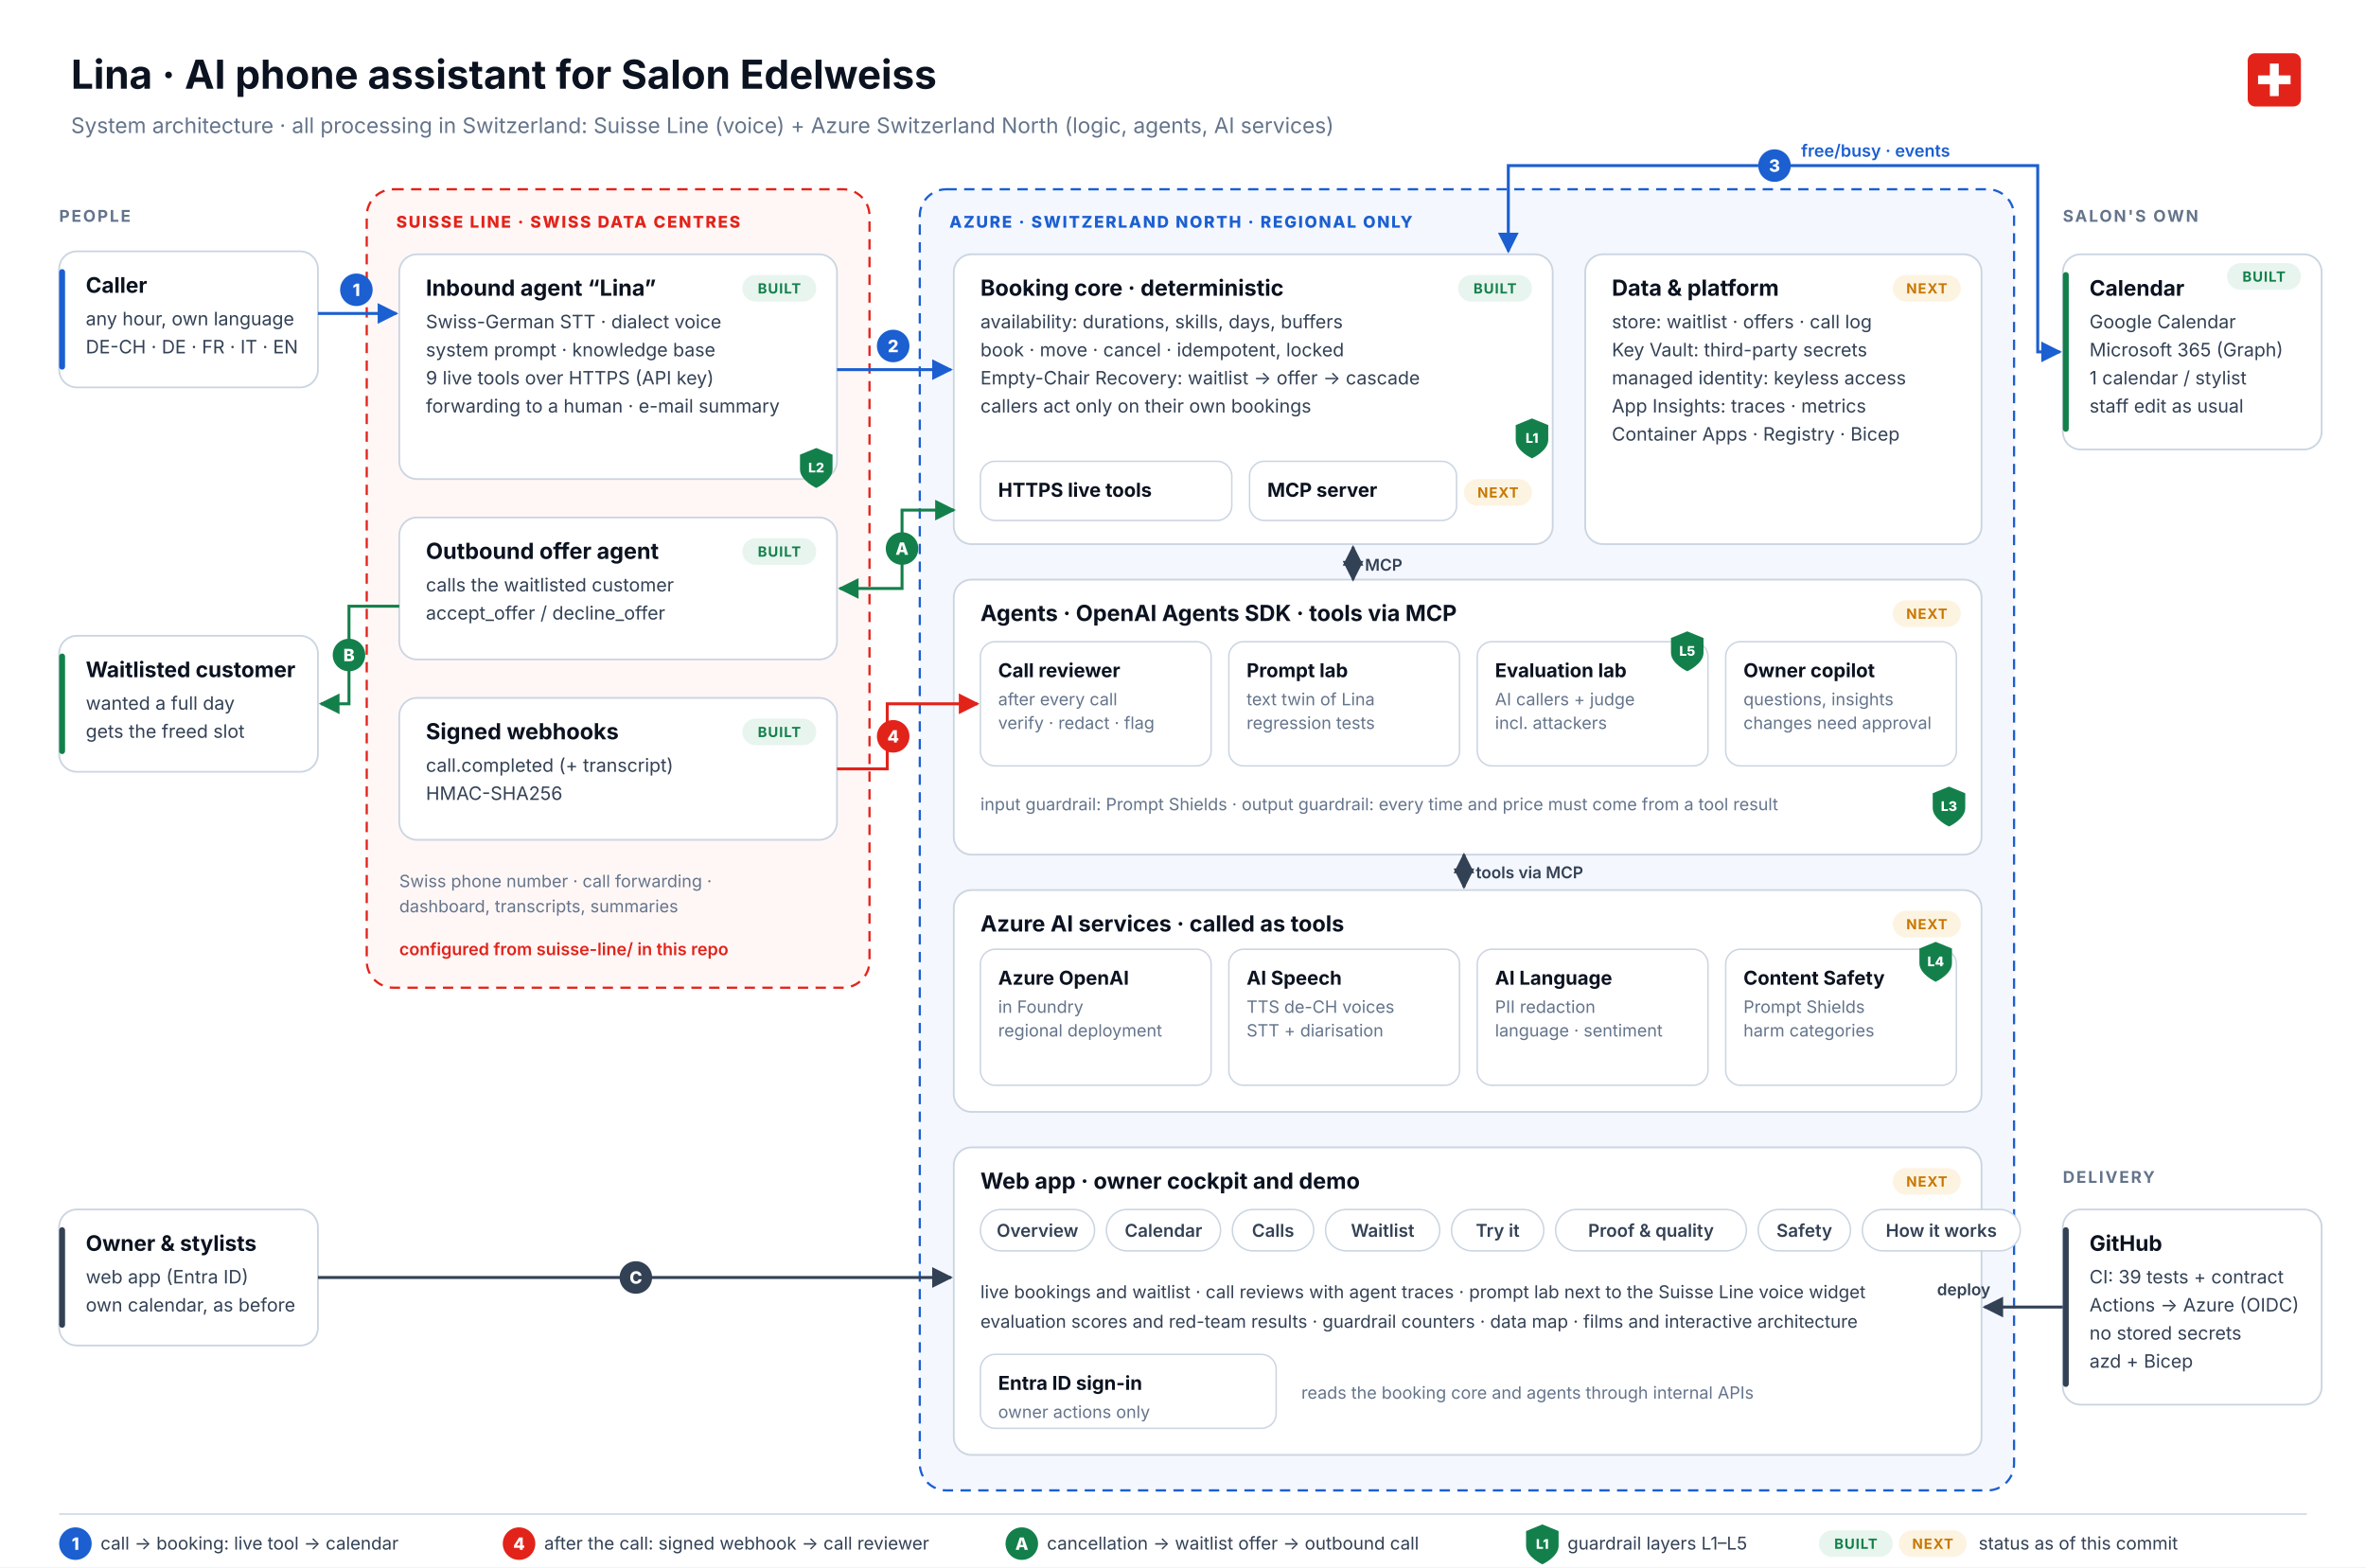
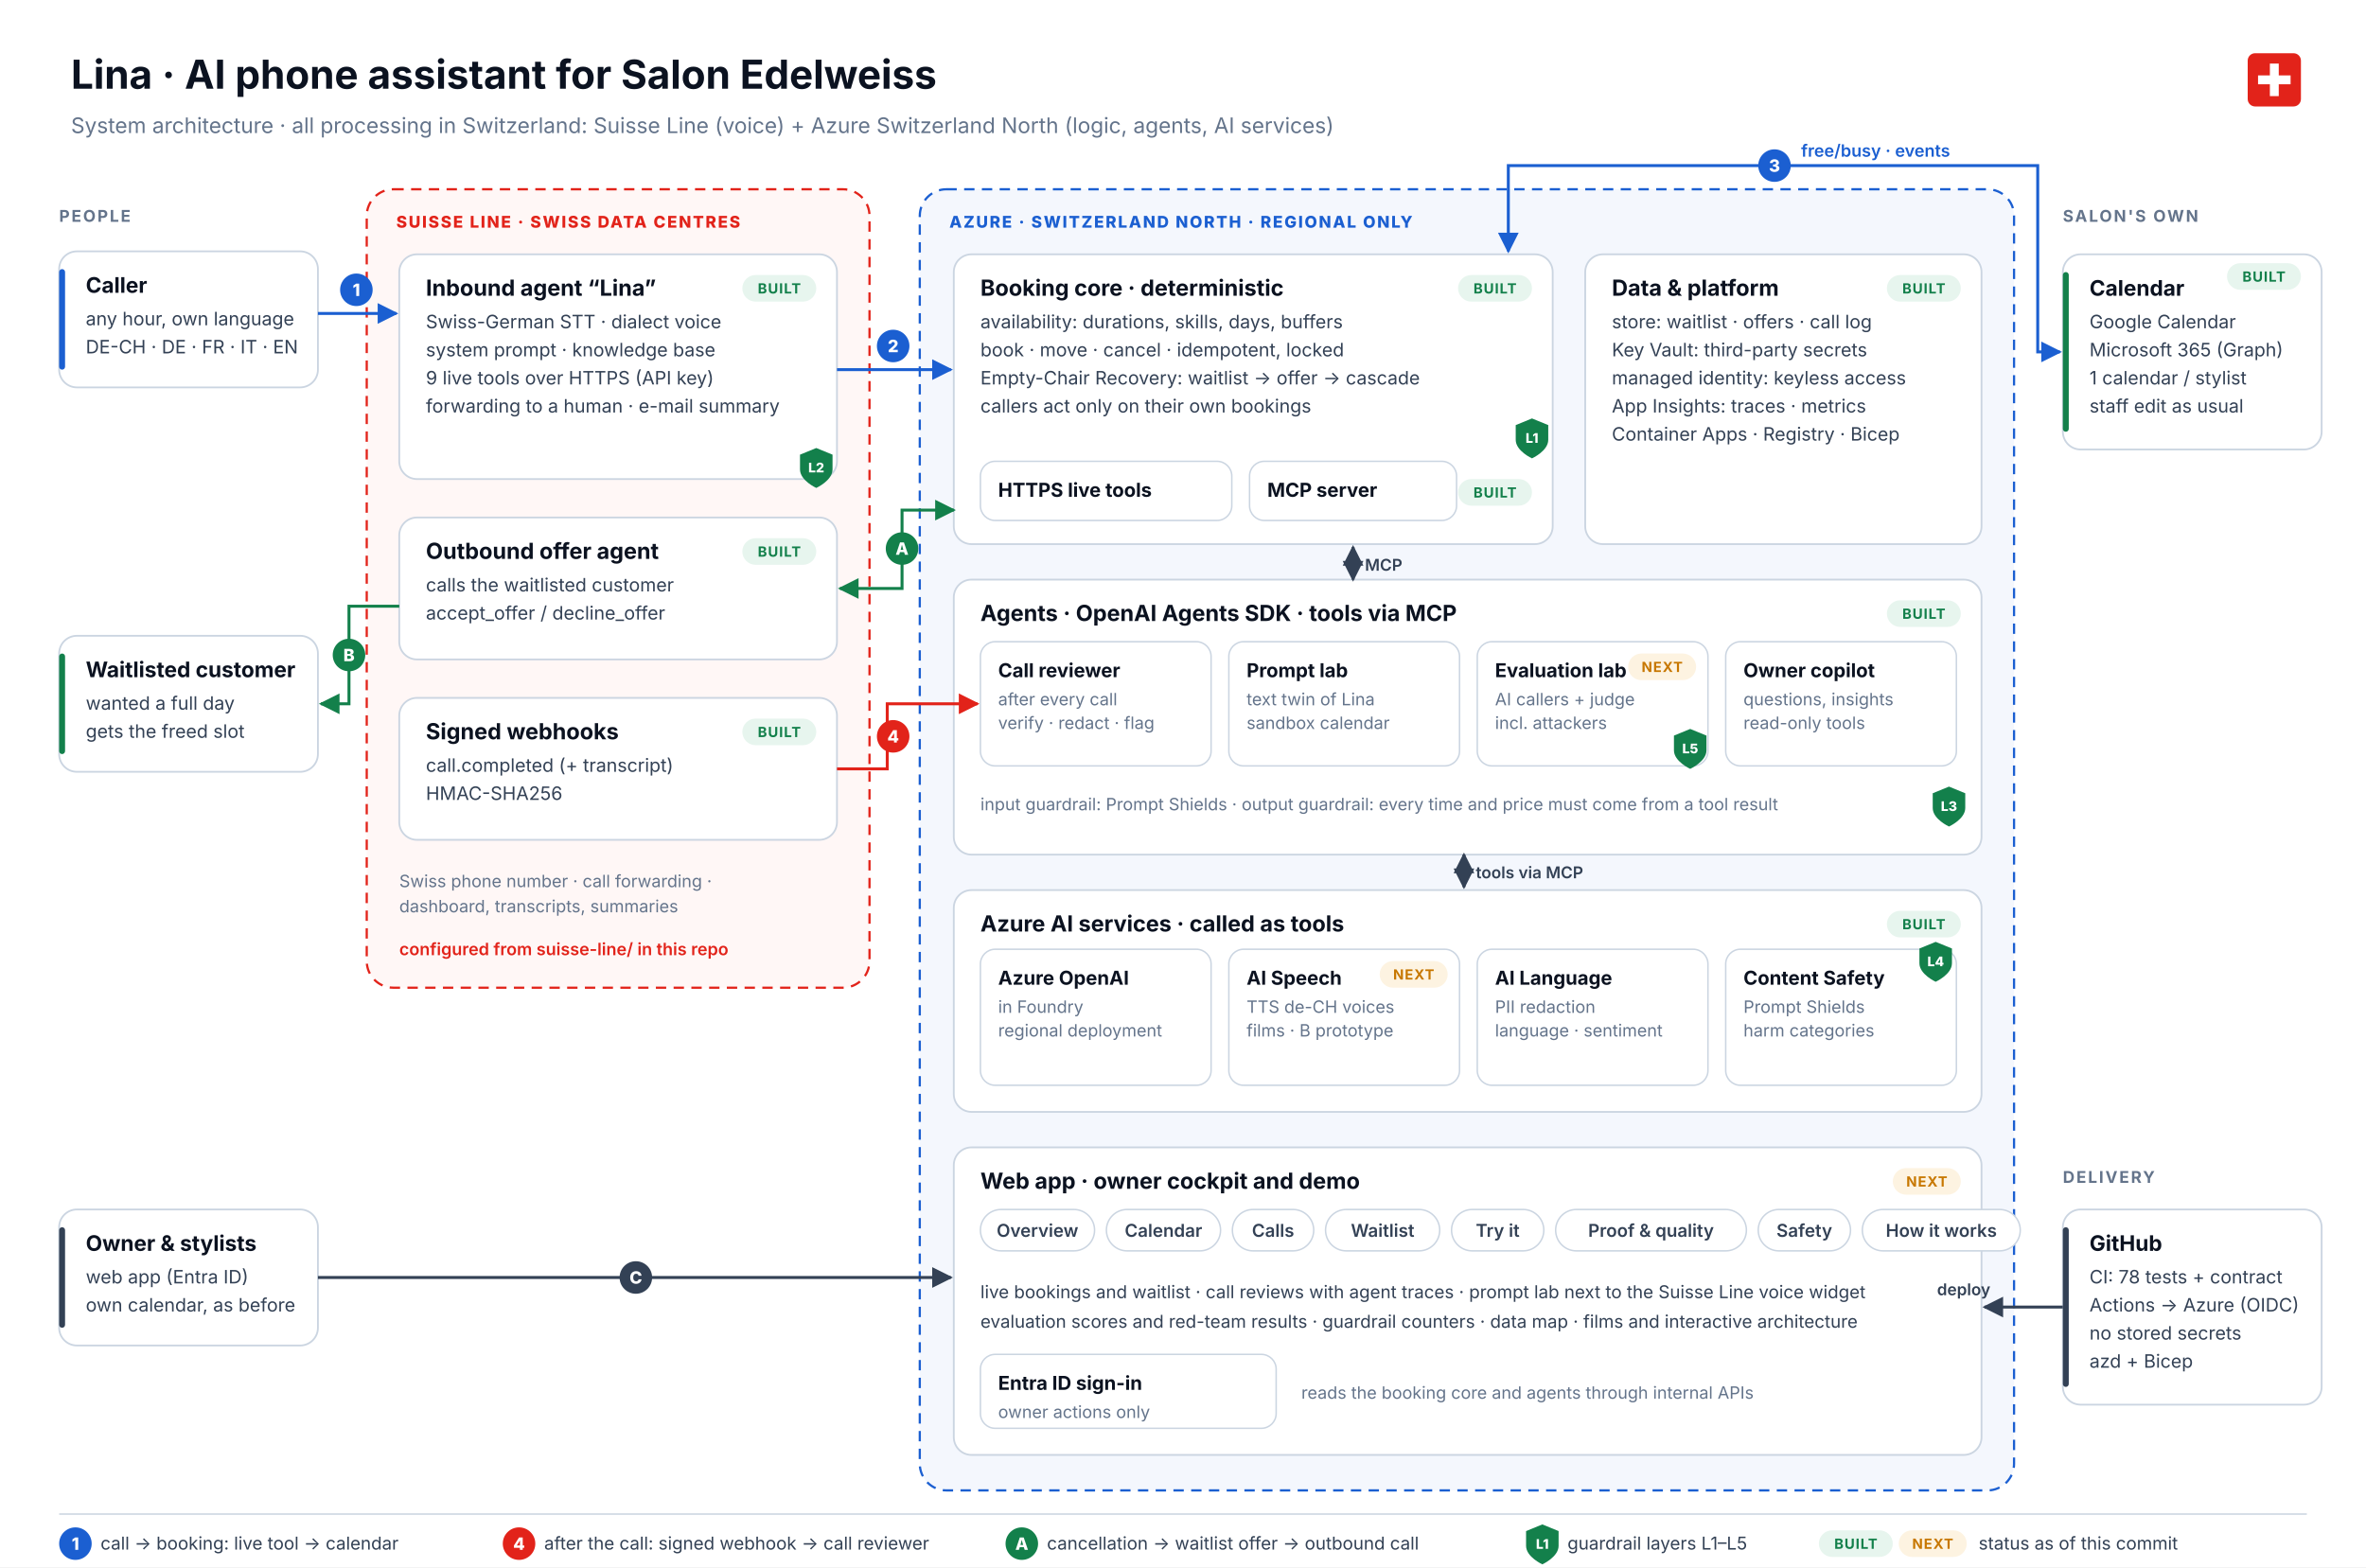
<svg xmlns="http://www.w3.org/2000/svg" viewBox="0 0 1600 1060" width="1600" height="1060" role="img" aria-labelledby="t d">
  <defs>
    <marker id="a-1B5FD1" viewBox="0 0 10 10" refX="9" refY="5" markerWidth="7" markerHeight="7" orient="auto">
      <path d="M0,0 L10,5 L0,10 z" fill="#1B5FD1" />
    </marker>
    <marker id="a-1B5FD1-s" viewBox="0 0 10 10" refX="1" refY="5" markerWidth="7" markerHeight="7" orient="auto">
      <path d="M10,0 L0,5 L10,10 z" fill="#1B5FD1" />
    </marker>
    <marker id="a-E2231A" viewBox="0 0 10 10" refX="9" refY="5" markerWidth="7" markerHeight="7" orient="auto">
      <path d="M0,0 L10,5 L0,10 z" fill="#E2231A" />
    </marker>
    <marker id="a-E2231A-s" viewBox="0 0 10 10" refX="1" refY="5" markerWidth="7" markerHeight="7" orient="auto">
      <path d="M10,0 L0,5 L10,10 z" fill="#E2231A" />
    </marker>
    <marker id="a-13804B" viewBox="0 0 10 10" refX="9" refY="5" markerWidth="7" markerHeight="7" orient="auto">
      <path d="M0,0 L10,5 L0,10 z" fill="#13804B" />
    </marker>
    <marker id="a-13804B-s" viewBox="0 0 10 10" refX="1" refY="5" markerWidth="7" markerHeight="7" orient="auto">
      <path d="M10,0 L0,5 L10,10 z" fill="#13804B" />
    </marker>
    <marker id="a-334155" viewBox="0 0 10 10" refX="9" refY="5" markerWidth="7" markerHeight="7" orient="auto">
      <path d="M0,0 L10,5 L0,10 z" fill="#334155" />
    </marker>
    <marker id="a-334155-s" viewBox="0 0 10 10" refX="1" refY="5" markerWidth="7" markerHeight="7" orient="auto">
      <path d="M10,0 L0,5 L10,10 z" fill="#334155" />
    </marker>
  </defs>
  <rect width="1600" height="1060" fill="#FFFFFF" />
  <text x="48" y="60" font-family="Inter, 'Segoe UI', system-ui, sans-serif" font-size="27" font-weight="750" fill="#0B1220" text-anchor="start">Lina · AI phone assistant for Salon Edelweiss</text>
  <text x="48" y="90" font-family="Inter, 'Segoe UI', system-ui, sans-serif" font-size="14.5" font-weight="400" fill="#64748B" text-anchor="start">System architecture · all processing in Switzerland: Suisse Line (voice) + Azure Switzerland North (logic, agents, AI services)</text>
  <rect x="1520" y="36" width="36" height="36" rx="5" fill="#E2231A" />
  <rect x="1535" y="43" width="6" height="22" fill="#fff" />
  <rect x="1527" y="51" width="22" height="6" fill="#fff" />
  <text x="40" y="150" font-family="Inter, 'Segoe UI', system-ui, sans-serif" font-size="11" font-weight="750" fill="#64748B" text-anchor="start" letter-spacing="1.2">PEOPLE</text>
  <rect x="40" y="170" width="175" height="92" rx="12" fill="#FFFFFF" stroke="#CBD5E1" stroke-width="1.2" />
  <rect x="40" y="182" width="4" height="68" rx="2" fill="#1B5FD1" />
  <text x="58" y="198" font-family="Inter, 'Segoe UI', system-ui, sans-serif" font-size="14.5" font-weight="650" fill="#0B1220" text-anchor="start">Caller</text>
  <text x="58" y="220" font-family="Inter, 'Segoe UI', system-ui, sans-serif" font-size="12.5" font-weight="400" fill="#334155" text-anchor="start">any hour, own language</text>
  <text x="58" y="239" font-family="Inter, 'Segoe UI', system-ui, sans-serif" font-size="12.5" font-weight="400" fill="#334155" text-anchor="start">DE-CH · DE · FR · IT · EN</text>
  <rect x="40" y="430" width="175" height="92" rx="12" fill="#FFFFFF" stroke="#CBD5E1" stroke-width="1.2" />
  <rect x="40" y="442" width="4" height="68" rx="2" fill="#13804B" />
  <text x="58" y="458" font-family="Inter, 'Segoe UI', system-ui, sans-serif" font-size="14.5" font-weight="650" fill="#0B1220" text-anchor="start">Waitlisted customer</text>
  <text x="58" y="480" font-family="Inter, 'Segoe UI', system-ui, sans-serif" font-size="12.5" font-weight="400" fill="#334155" text-anchor="start">wanted a full day</text>
  <text x="58" y="499" font-family="Inter, 'Segoe UI', system-ui, sans-serif" font-size="12.5" font-weight="400" fill="#334155" text-anchor="start">gets the freed slot</text>
  <rect x="40" y="818" width="175" height="92" rx="12" fill="#FFFFFF" stroke="#CBD5E1" stroke-width="1.2" />
  <rect x="40" y="830" width="4" height="68" rx="2" fill="#334155" />
  <text x="58" y="846" font-family="Inter, 'Segoe UI', system-ui, sans-serif" font-size="14.5" font-weight="650" fill="#0B1220" text-anchor="start">Owner &amp; stylists</text>
  <text x="58" y="868" font-family="Inter, 'Segoe UI', system-ui, sans-serif" font-size="12.5" font-weight="400" fill="#334155" text-anchor="start">web app (Entra ID)</text>
  <text x="58" y="887" font-family="Inter, 'Segoe UI', system-ui, sans-serif" font-size="12.5" font-weight="400" fill="#334155" text-anchor="start">own calendar, as before</text>
  <rect x="248" y="128" width="340" height="540" rx="18" fill="#FFF7F6" stroke="#E2231A" stroke-width="1.5" stroke-dasharray="7 5" />
  <text x="268" y="154" font-family="Inter, 'Segoe UI', system-ui, sans-serif" font-size="11" font-weight="800" fill="#E2231A" text-anchor="start" letter-spacing="1.1">SUISSE LINE · SWISS DATA CENTRES</text>
  <rect x="270" y="172" width="296" height="152" rx="12" fill="#FFFFFF" stroke="#CBD5E1" stroke-width="1.2" />
  <text x="288" y="200" font-family="Inter, 'Segoe UI', system-ui, sans-serif" font-size="15" font-weight="650" fill="#0B1220" text-anchor="start">Inbound agent “Lina”</text>
  <text x="288" y="222" font-family="Inter, 'Segoe UI', system-ui, sans-serif" font-size="12.5" font-weight="400" fill="#334155" text-anchor="start">Swiss-German STT · dialect voice</text>
  <text x="288" y="241" font-family="Inter, 'Segoe UI', system-ui, sans-serif" font-size="12.5" font-weight="400" fill="#334155" text-anchor="start">system prompt · knowledge base</text>
  <text x="288" y="260" font-family="Inter, 'Segoe UI', system-ui, sans-serif" font-size="12.5" font-weight="400" fill="#334155" text-anchor="start">9 live tools over HTTPS (API key)</text>
  <text x="288" y="279" font-family="Inter, 'Segoe UI', system-ui, sans-serif" font-size="12.5" font-weight="400" fill="#334155" text-anchor="start">forwarding to a human · e-mail summary</text>
  <rect x="502" y="186" width="50" height="18" rx="9" fill="#E7F5EE" />
  <text x="527.0" y="198.5" font-family="Inter, 'Segoe UI', system-ui, sans-serif" font-size="9.5" font-weight="700" fill="#13804B" text-anchor="middle" letter-spacing="0.6">BUILT</text>
  <g transform="translate(552,316)">
    <path d="M0,-13 L11,-8.5 V1.5 C11,9 0,14 0,14 C0,14 -11,9 -11,1.5 V-8.5 Z" fill="#13804B" />
    <text x="0" y="3.5" font-family="Inter, system-ui, sans-serif" font-size="9" font-weight="800" fill="#fff" text-anchor="middle">L2</text>
  </g>
  <rect x="270" y="350" width="296" height="96" rx="12" fill="#FFFFFF" stroke="#CBD5E1" stroke-width="1.2" />
  <text x="288" y="378" font-family="Inter, 'Segoe UI', system-ui, sans-serif" font-size="15" font-weight="650" fill="#0B1220" text-anchor="start">Outbound offer agent</text>
  <text x="288" y="400" font-family="Inter, 'Segoe UI', system-ui, sans-serif" font-size="12.5" font-weight="400" fill="#334155" text-anchor="start">calls the waitlisted customer</text>
  <text x="288" y="419" font-family="Inter, 'Segoe UI', system-ui, sans-serif" font-size="12.5" font-weight="400" fill="#334155" text-anchor="start">accept_offer / decline_offer</text>
  <rect x="502" y="364" width="50" height="18" rx="9" fill="#E7F5EE" />
  <text x="527.0" y="376.5" font-family="Inter, 'Segoe UI', system-ui, sans-serif" font-size="9.5" font-weight="700" fill="#13804B" text-anchor="middle" letter-spacing="0.6">BUILT</text>
  <rect x="270" y="472" width="296" height="96" rx="12" fill="#FFFFFF" stroke="#CBD5E1" stroke-width="1.2" />
  <text x="288" y="500" font-family="Inter, 'Segoe UI', system-ui, sans-serif" font-size="15" font-weight="650" fill="#0B1220" text-anchor="start">Signed webhooks</text>
  <text x="288" y="522" font-family="Inter, 'Segoe UI', system-ui, sans-serif" font-size="12.5" font-weight="400" fill="#334155" text-anchor="start">call.completed (+ transcript)</text>
  <text x="288" y="541" font-family="Inter, 'Segoe UI', system-ui, sans-serif" font-size="12.5" font-weight="400" fill="#334155" text-anchor="start">HMAC-SHA256</text>
  <rect x="502" y="486" width="50" height="18" rx="9" fill="#E7F5EE" />
  <text x="527.0" y="498.5" font-family="Inter, 'Segoe UI', system-ui, sans-serif" font-size="9.5" font-weight="700" fill="#13804B" text-anchor="middle" letter-spacing="0.6">BUILT</text>
  <text x="270" y="600" font-family="Inter, 'Segoe UI', system-ui, sans-serif" font-size="11.5" font-weight="400" fill="#64748B" text-anchor="start">Swiss phone number · call forwarding ·</text>
  <text x="270" y="617" font-family="Inter, 'Segoe UI', system-ui, sans-serif" font-size="11.5" font-weight="400" fill="#64748B" text-anchor="start">dashboard, transcripts, summaries</text>
  <text x="270" y="646" font-family="Inter, 'Segoe UI', system-ui, sans-serif" font-size="11.5" font-weight="600" fill="#E2231A" text-anchor="start">configured from suisse-line/ in this repo</text>
  <rect x="622" y="128" width="740" height="880" rx="18" fill="#F4F7FD" stroke="#1B5FD1" stroke-width="1.5" stroke-dasharray="7 5" />
  <text x="642" y="154" font-family="Inter, 'Segoe UI', system-ui, sans-serif" font-size="11" font-weight="800" fill="#1B5FD1" text-anchor="start" letter-spacing="1.1">AZURE · SWITZERLAND NORTH · REGIONAL ONLY</text>
  <rect x="645" y="172" width="405" height="196" rx="12" fill="#FFFFFF" stroke="#CBD5E1" stroke-width="1.2" />
  <text x="663" y="200" font-family="Inter, 'Segoe UI', system-ui, sans-serif" font-size="15" font-weight="650" fill="#0B1220" text-anchor="start">Booking core · deterministic</text>
  <text x="663" y="222" font-family="Inter, 'Segoe UI', system-ui, sans-serif" font-size="12.5" font-weight="400" fill="#334155" text-anchor="start">availability: durations, skills, days, buffers</text>
  <text x="663" y="241" font-family="Inter, 'Segoe UI', system-ui, sans-serif" font-size="12.5" font-weight="400" fill="#334155" text-anchor="start">book · move · cancel · idempotent, locked</text>
  <text x="663" y="260" font-family="Inter, 'Segoe UI', system-ui, sans-serif" font-size="12.5" font-weight="400" fill="#334155" text-anchor="start">Empty-Chair Recovery: waitlist → offer → cascade</text>
  <text x="663" y="279" font-family="Inter, 'Segoe UI', system-ui, sans-serif" font-size="12.5" font-weight="400" fill="#334155" text-anchor="start">callers act only on their own bookings</text>
  <rect x="986" y="186" width="50" height="18" rx="9" fill="#E7F5EE" />
  <text x="1011.0" y="198.5" font-family="Inter, 'Segoe UI', system-ui, sans-serif" font-size="9.5" font-weight="700" fill="#13804B" text-anchor="middle" letter-spacing="0.6">BUILT</text>
  <rect x="663" y="312" width="170" height="40" rx="10" fill="#FFFFFF" stroke="#CBD5E1" />
  <text x="675" y="336" font-family="Inter, 'Segoe UI', system-ui, sans-serif" font-size="13" font-weight="650" fill="#0B1220" text-anchor="start">HTTPS live tools</text>
  <rect x="845" y="312" width="140" height="40" rx="10" fill="#FFFFFF" stroke="#CBD5E1" />
  <text x="857" y="336" font-family="Inter, 'Segoe UI', system-ui, sans-serif" font-size="13" font-weight="650" fill="#0B1220" text-anchor="start">MCP server</text>
-   <rect x="990" y="324" width="46" height="18" rx="9" fill="#FDF3E1" />
-   <text x="1013.0" y="336.5" font-family="Inter, 'Segoe UI', system-ui, sans-serif" font-size="9.5" font-weight="700" fill="#C77700" text-anchor="middle" letter-spacing="0.6">NEXT</text>
+   <rect x="986" y="324" width="50" height="18" rx="9" fill="#E7F5EE" />
+   <text x="1011.0" y="336.5" font-family="Inter, 'Segoe UI', system-ui, sans-serif" font-size="9.5" font-weight="700" fill="#13804B" text-anchor="middle" letter-spacing="0.6">BUILT</text>
  <text x="1000" y="338" font-family="Inter, 'Segoe UI', system-ui, sans-serif" font-size="1" font-weight="400" fill="#334155" text-anchor="start" />
  <g transform="translate(1036,296)">
    <path d="M0,-13 L11,-8.5 V1.5 C11,9 0,14 0,14 C0,14 -11,9 -11,1.5 V-8.5 Z" fill="#13804B" />
    <text x="0" y="3.5" font-family="Inter, system-ui, sans-serif" font-size="9" font-weight="800" fill="#fff" text-anchor="middle">L1</text>
  </g>
  <rect x="1072" y="172" width="268" height="196" rx="12" fill="#FFFFFF" stroke="#CBD5E1" stroke-width="1.2" />
  <text x="1090" y="200" font-family="Inter, 'Segoe UI', system-ui, sans-serif" font-size="15" font-weight="650" fill="#0B1220" text-anchor="start">Data &amp; platform</text>
  <text x="1090" y="222" font-family="Inter, 'Segoe UI', system-ui, sans-serif" font-size="12.5" font-weight="400" fill="#334155" text-anchor="start">store: waitlist · offers · call log</text>
  <text x="1090" y="241" font-family="Inter, 'Segoe UI', system-ui, sans-serif" font-size="12.5" font-weight="400" fill="#334155" text-anchor="start">Key Vault: third-party secrets</text>
  <text x="1090" y="260" font-family="Inter, 'Segoe UI', system-ui, sans-serif" font-size="12.5" font-weight="400" fill="#334155" text-anchor="start">managed identity: keyless access</text>
  <text x="1090" y="279" font-family="Inter, 'Segoe UI', system-ui, sans-serif" font-size="12.5" font-weight="400" fill="#334155" text-anchor="start">App Insights: traces · metrics</text>
  <text x="1090" y="298" font-family="Inter, 'Segoe UI', system-ui, sans-serif" font-size="12.5" font-weight="400" fill="#334155" text-anchor="start">Container Apps · Registry · Bicep</text>
-   <rect x="1280" y="186" width="46" height="18" rx="9" fill="#FDF3E1" />
-   <text x="1303.0" y="198.5" font-family="Inter, 'Segoe UI', system-ui, sans-serif" font-size="9.5" font-weight="700" fill="#C77700" text-anchor="middle" letter-spacing="0.6">NEXT</text>
+   <rect x="1276" y="186" width="50" height="18" rx="9" fill="#E7F5EE" />
+   <text x="1301.0" y="198.5" font-family="Inter, 'Segoe UI', system-ui, sans-serif" font-size="9.5" font-weight="700" fill="#13804B" text-anchor="middle" letter-spacing="0.6">BUILT</text>
  <rect x="645" y="392" width="695" height="186" rx="12" fill="#FFFFFF" stroke="#CBD5E1" stroke-width="1.2" />
  <text x="663" y="420" font-family="Inter, 'Segoe UI', system-ui, sans-serif" font-size="15" font-weight="650" fill="#0B1220" text-anchor="start">Agents · OpenAI Agents SDK · tools via MCP</text>
-   <rect x="1280" y="406" width="46" height="18" rx="9" fill="#FDF3E1" />
-   <text x="1303.0" y="418.5" font-family="Inter, 'Segoe UI', system-ui, sans-serif" font-size="9.5" font-weight="700" fill="#C77700" text-anchor="middle" letter-spacing="0.6">NEXT</text>
+   <rect x="1276" y="406" width="50" height="18" rx="9" fill="#E7F5EE" />
+   <text x="1301.0" y="418.5" font-family="Inter, 'Segoe UI', system-ui, sans-serif" font-size="9.5" font-weight="700" fill="#13804B" text-anchor="middle" letter-spacing="0.6">BUILT</text>
  <rect x="663" y="434" width="156" height="84" rx="10" fill="#FFFFFF" stroke="#CBD5E1" />
  <text x="675" y="458" font-family="Inter, 'Segoe UI', system-ui, sans-serif" font-size="13" font-weight="650" fill="#0B1220" text-anchor="start">Call reviewer</text>
  <text x="675" y="477" font-family="Inter, 'Segoe UI', system-ui, sans-serif" font-size="11.5" font-weight="400" fill="#64748B" text-anchor="start">after every call</text>
  <text x="675" y="493" font-family="Inter, 'Segoe UI', system-ui, sans-serif" font-size="11.5" font-weight="400" fill="#64748B" text-anchor="start">verify · redact · flag</text>
  <rect x="831" y="434" width="156" height="84" rx="10" fill="#FFFFFF" stroke="#CBD5E1" />
  <text x="843" y="458" font-family="Inter, 'Segoe UI', system-ui, sans-serif" font-size="13" font-weight="650" fill="#0B1220" text-anchor="start">Prompt lab</text>
  <text x="843" y="477" font-family="Inter, 'Segoe UI', system-ui, sans-serif" font-size="11.5" font-weight="400" fill="#64748B" text-anchor="start">text twin of Lina</text>
-   <text x="843" y="493" font-family="Inter, 'Segoe UI', system-ui, sans-serif" font-size="11.5" font-weight="400" fill="#64748B" text-anchor="start">regression tests</text>
+   <text x="843" y="493" font-family="Inter, 'Segoe UI', system-ui, sans-serif" font-size="11.5" font-weight="400" fill="#64748B" text-anchor="start">sandbox calendar</text>
  <rect x="999" y="434" width="156" height="84" rx="10" fill="#FFFFFF" stroke="#CBD5E1" />
  <text x="1011" y="458" font-family="Inter, 'Segoe UI', system-ui, sans-serif" font-size="13" font-weight="650" fill="#0B1220" text-anchor="start">Evaluation lab</text>
  <text x="1011" y="477" font-family="Inter, 'Segoe UI', system-ui, sans-serif" font-size="11.5" font-weight="400" fill="#64748B" text-anchor="start">AI callers + judge</text>
  <text x="1011" y="493" font-family="Inter, 'Segoe UI', system-ui, sans-serif" font-size="11.5" font-weight="400" fill="#64748B" text-anchor="start">incl. attackers</text>
+   <rect x="1101" y="442" width="46" height="18" rx="9" fill="#FDF3E1" />
+   <text x="1124.0" y="454.5" font-family="Inter, 'Segoe UI', system-ui, sans-serif" font-size="9.5" font-weight="700" fill="#C77700" text-anchor="middle" letter-spacing="0.6">NEXT</text>
  <rect x="1167" y="434" width="156" height="84" rx="10" fill="#FFFFFF" stroke="#CBD5E1" />
  <text x="1179" y="458" font-family="Inter, 'Segoe UI', system-ui, sans-serif" font-size="13" font-weight="650" fill="#0B1220" text-anchor="start">Owner copilot</text>
  <text x="1179" y="477" font-family="Inter, 'Segoe UI', system-ui, sans-serif" font-size="11.5" font-weight="400" fill="#64748B" text-anchor="start">questions, insights</text>
-   <text x="1179" y="493" font-family="Inter, 'Segoe UI', system-ui, sans-serif" font-size="11.5" font-weight="400" fill="#64748B" text-anchor="start">changes need approval</text>
+   <text x="1179" y="493" font-family="Inter, 'Segoe UI', system-ui, sans-serif" font-size="11.5" font-weight="400" fill="#64748B" text-anchor="start">read-only tools</text>
  <text x="663" y="548" font-family="Inter, 'Segoe UI', system-ui, sans-serif" font-size="11.5" font-weight="400" fill="#64748B" text-anchor="start">input guardrail: Prompt Shields · output guardrail: every time and price must come from a tool result</text>
  <g transform="translate(1318,545)">
    <path d="M0,-13 L11,-8.5 V1.5 C11,9 0,14 0,14 C0,14 -11,9 -11,1.5 V-8.5 Z" fill="#13804B" />
    <text x="0" y="3.5" font-family="Inter, system-ui, sans-serif" font-size="9" font-weight="800" fill="#fff" text-anchor="middle">L3</text>
  </g>
-   <g transform="translate(1141,440)">
+   <g transform="translate(1143,506)">
    <path d="M0,-13 L11,-8.5 V1.5 C11,9 0,14 0,14 C0,14 -11,9 -11,1.5 V-8.5 Z" fill="#13804B" />
    <text x="0" y="3.5" font-family="Inter, system-ui, sans-serif" font-size="9" font-weight="800" fill="#fff" text-anchor="middle">L5</text>
  </g>
  <rect x="645" y="602" width="695" height="150" rx="12" fill="#FFFFFF" stroke="#CBD5E1" stroke-width="1.2" />
  <text x="663" y="630" font-family="Inter, 'Segoe UI', system-ui, sans-serif" font-size="15" font-weight="650" fill="#0B1220" text-anchor="start">Azure AI services · called as tools</text>
-   <rect x="1280" y="616" width="46" height="18" rx="9" fill="#FDF3E1" />
-   <text x="1303.0" y="628.5" font-family="Inter, 'Segoe UI', system-ui, sans-serif" font-size="9.5" font-weight="700" fill="#C77700" text-anchor="middle" letter-spacing="0.6">NEXT</text>
+   <rect x="1276" y="616" width="50" height="18" rx="9" fill="#E7F5EE" />
+   <text x="1301.0" y="628.5" font-family="Inter, 'Segoe UI', system-ui, sans-serif" font-size="9.5" font-weight="700" fill="#13804B" text-anchor="middle" letter-spacing="0.6">BUILT</text>
  <rect x="663" y="642" width="156" height="92" rx="10" fill="#FFFFFF" stroke="#CBD5E1" />
  <text x="675" y="666" font-family="Inter, 'Segoe UI', system-ui, sans-serif" font-size="13" font-weight="650" fill="#0B1220" text-anchor="start">Azure OpenAI</text>
  <text x="675" y="685" font-family="Inter, 'Segoe UI', system-ui, sans-serif" font-size="11.5" font-weight="400" fill="#64748B" text-anchor="start">in Foundry</text>
  <text x="675" y="701" font-family="Inter, 'Segoe UI', system-ui, sans-serif" font-size="11.5" font-weight="400" fill="#64748B" text-anchor="start">regional deployment</text>
  <rect x="831" y="642" width="156" height="92" rx="10" fill="#FFFFFF" stroke="#CBD5E1" />
  <text x="843" y="666" font-family="Inter, 'Segoe UI', system-ui, sans-serif" font-size="13" font-weight="650" fill="#0B1220" text-anchor="start">AI Speech</text>
  <text x="843" y="685" font-family="Inter, 'Segoe UI', system-ui, sans-serif" font-size="11.5" font-weight="400" fill="#64748B" text-anchor="start">TTS de-CH voices</text>
-   <text x="843" y="701" font-family="Inter, 'Segoe UI', system-ui, sans-serif" font-size="11.5" font-weight="400" fill="#64748B" text-anchor="start">STT + diarisation</text>
+   <text x="843" y="701" font-family="Inter, 'Segoe UI', system-ui, sans-serif" font-size="11.5" font-weight="400" fill="#64748B" text-anchor="start">films · B prototype</text>
+   <rect x="933" y="650" width="46" height="18" rx="9" fill="#FDF3E1" />
+   <text x="956.0" y="662.5" font-family="Inter, 'Segoe UI', system-ui, sans-serif" font-size="9.5" font-weight="700" fill="#C77700" text-anchor="middle" letter-spacing="0.6">NEXT</text>
  <rect x="999" y="642" width="156" height="92" rx="10" fill="#FFFFFF" stroke="#CBD5E1" />
  <text x="1011" y="666" font-family="Inter, 'Segoe UI', system-ui, sans-serif" font-size="13" font-weight="650" fill="#0B1220" text-anchor="start">AI Language</text>
  <text x="1011" y="685" font-family="Inter, 'Segoe UI', system-ui, sans-serif" font-size="11.5" font-weight="400" fill="#64748B" text-anchor="start">PII redaction</text>
  <text x="1011" y="701" font-family="Inter, 'Segoe UI', system-ui, sans-serif" font-size="11.5" font-weight="400" fill="#64748B" text-anchor="start">language · sentiment</text>
  <rect x="1167" y="642" width="156" height="92" rx="10" fill="#FFFFFF" stroke="#CBD5E1" />
  <text x="1179" y="666" font-family="Inter, 'Segoe UI', system-ui, sans-serif" font-size="13" font-weight="650" fill="#0B1220" text-anchor="start">Content Safety</text>
  <text x="1179" y="685" font-family="Inter, 'Segoe UI', system-ui, sans-serif" font-size="11.5" font-weight="400" fill="#64748B" text-anchor="start">Prompt Shields</text>
  <text x="1179" y="701" font-family="Inter, 'Segoe UI', system-ui, sans-serif" font-size="11.5" font-weight="400" fill="#64748B" text-anchor="start">harm categories</text>
  <g transform="translate(1309,650)">
    <path d="M0,-13 L11,-8.5 V1.5 C11,9 0,14 0,14 C0,14 -11,9 -11,1.5 V-8.5 Z" fill="#13804B" />
    <text x="0" y="3.5" font-family="Inter, system-ui, sans-serif" font-size="9" font-weight="800" fill="#fff" text-anchor="middle">L4</text>
  </g>
  <rect x="645" y="776" width="695" height="208" rx="12" fill="#FFFFFF" stroke="#CBD5E1" stroke-width="1.2" />
  <text x="663" y="804" font-family="Inter, 'Segoe UI', system-ui, sans-serif" font-size="15" font-weight="650" fill="#0B1220" text-anchor="start">Web app · owner cockpit and demo</text>
  <rect x="1280" y="790" width="46" height="18" rx="9" fill="#FDF3E1" />
  <text x="1303.0" y="802.5" font-family="Inter, 'Segoe UI', system-ui, sans-serif" font-size="9.5" font-weight="700" fill="#C77700" text-anchor="middle" letter-spacing="0.6">NEXT</text>
  <rect x="663" y="818" width="77.2" height="28" rx="14" fill="#FFFFFF" stroke="#CBD5E1" />
  <text x="701.6" y="836.5" font-family="Inter, 'Segoe UI', system-ui, sans-serif" font-size="12" font-weight="600" fill="#334155" text-anchor="middle">Overview</text>
  <rect x="748.2" y="818" width="77.2" height="28" rx="14" fill="#FFFFFF" stroke="#CBD5E1" />
  <text x="786.8" y="836.5" font-family="Inter, 'Segoe UI', system-ui, sans-serif" font-size="12" font-weight="600" fill="#334155" text-anchor="middle">Calendar</text>
  <rect x="833.4" y="818" width="55.0" height="28" rx="14" fill="#FFFFFF" stroke="#CBD5E1" />
  <text x="860.9" y="836.5" font-family="Inter, 'Segoe UI', system-ui, sans-serif" font-size="12" font-weight="600" fill="#334155" text-anchor="middle">Calls</text>
  <rect x="896.4" y="818" width="77.2" height="28" rx="14" fill="#FFFFFF" stroke="#CBD5E1" />
  <text x="935" y="836.5" font-family="Inter, 'Segoe UI', system-ui, sans-serif" font-size="12" font-weight="600" fill="#334155" text-anchor="middle">Waitlist</text>
  <rect x="981.6" y="818" width="62.4" height="28" rx="14" fill="#FFFFFF" stroke="#CBD5E1" />
  <text x="1012.8" y="836.5" font-family="Inter, 'Segoe UI', system-ui, sans-serif" font-size="12" font-weight="600" fill="#334155" text-anchor="middle">Try it</text>
  <rect x="1052" y="818" width="129.0" height="28" rx="14" fill="#FFFFFF" stroke="#CBD5E1" />
  <text x="1116.5" y="836.5" font-family="Inter, 'Segoe UI', system-ui, sans-serif" font-size="12" font-weight="600" fill="#334155" text-anchor="middle">Proof &amp; quality</text>
  <rect x="1189" y="818" width="62.4" height="28" rx="14" fill="#FFFFFF" stroke="#CBD5E1" />
  <text x="1220.2" y="836.5" font-family="Inter, 'Segoe UI', system-ui, sans-serif" font-size="12" font-weight="600" fill="#334155" text-anchor="middle">Safety</text>
  <rect x="1259.4" y="818" width="106.8" height="28" rx="14" fill="#FFFFFF" stroke="#CBD5E1" />
  <text x="1312.8" y="836.5" font-family="Inter, 'Segoe UI', system-ui, sans-serif" font-size="12" font-weight="600" fill="#334155" text-anchor="middle">How it works</text>
  <text x="663" y="878" font-family="Inter, 'Segoe UI', system-ui, sans-serif" font-size="12" font-weight="400" fill="#334155" text-anchor="start">live bookings and waitlist · call reviews with agent traces · prompt lab next to the Suisse Line voice widget</text>
  <text x="663" y="898" font-family="Inter, 'Segoe UI', system-ui, sans-serif" font-size="12" font-weight="400" fill="#334155" text-anchor="start">evaluation scores and red-team results · guardrail counters · data map · films and interactive architecture</text>
  <rect x="663" y="916" width="200" height="50" rx="10" fill="#FFFFFF" stroke="#CBD5E1" />
  <text x="675" y="940" font-family="Inter, 'Segoe UI', system-ui, sans-serif" font-size="13" font-weight="650" fill="#0B1220" text-anchor="start">Entra ID sign-in</text>
  <text x="675" y="959" font-family="Inter, 'Segoe UI', system-ui, sans-serif" font-size="11.5" font-weight="400" fill="#64748B" text-anchor="start">owner actions only</text>
  <text x="880" y="946" font-family="Inter, 'Segoe UI', system-ui, sans-serif" font-size="11.5" font-weight="400" fill="#64748B" text-anchor="start">reads the booking core and agents through internal APIs</text>
  <text x="1395" y="150" font-family="Inter, 'Segoe UI', system-ui, sans-serif" font-size="11" font-weight="750" fill="#64748B" text-anchor="start" letter-spacing="1.2">SALON'S OWN</text>
  <rect x="1395" y="172" width="175" height="132" rx="12" fill="#FFFFFF" stroke="#CBD5E1" stroke-width="1.2" />
  <rect x="1395" y="184" width="4" height="108" rx="2" fill="#13804B" />
  <text x="1413" y="200" font-family="Inter, 'Segoe UI', system-ui, sans-serif" font-size="14.5" font-weight="650" fill="#0B1220" text-anchor="start">Calendar</text>
  <text x="1413" y="222" font-family="Inter, 'Segoe UI', system-ui, sans-serif" font-size="12.5" font-weight="400" fill="#334155" text-anchor="start">Google Calendar</text>
  <text x="1413" y="241" font-family="Inter, 'Segoe UI', system-ui, sans-serif" font-size="12.5" font-weight="400" fill="#334155" text-anchor="start">Microsoft 365 (Graph)</text>
  <text x="1413" y="260" font-family="Inter, 'Segoe UI', system-ui, sans-serif" font-size="12.5" font-weight="400" fill="#334155" text-anchor="start">1 calendar / stylist</text>
  <text x="1413" y="279" font-family="Inter, 'Segoe UI', system-ui, sans-serif" font-size="12.5" font-weight="400" fill="#334155" text-anchor="start">staff edit as usual</text>
  <rect x="1506" y="178" width="50" height="18" rx="9" fill="#E7F5EE" />
  <text x="1531.0" y="190.5" font-family="Inter, 'Segoe UI', system-ui, sans-serif" font-size="9.5" font-weight="700" fill="#13804B" text-anchor="middle" letter-spacing="0.6">BUILT</text>
  <text x="1395" y="800" font-family="Inter, 'Segoe UI', system-ui, sans-serif" font-size="11" font-weight="750" fill="#64748B" text-anchor="start" letter-spacing="1.2">DELIVERY</text>
  <rect x="1395" y="818" width="175" height="132" rx="12" fill="#FFFFFF" stroke="#CBD5E1" stroke-width="1.2" />
  <rect x="1395" y="830" width="4" height="108" rx="2" fill="#334155" />
  <text x="1413" y="846" font-family="Inter, 'Segoe UI', system-ui, sans-serif" font-size="14.5" font-weight="650" fill="#0B1220" text-anchor="start">GitHub</text>
-   <text x="1413" y="868" font-family="Inter, 'Segoe UI', system-ui, sans-serif" font-size="12.5" font-weight="400" fill="#334155" text-anchor="start">CI: 39 tests + contract</text>
+   <text x="1413" y="868" font-family="Inter, 'Segoe UI', system-ui, sans-serif" font-size="12.5" font-weight="400" fill="#334155" text-anchor="start">CI: 78 tests + contract</text>
  <text x="1413" y="887" font-family="Inter, 'Segoe UI', system-ui, sans-serif" font-size="12.5" font-weight="400" fill="#334155" text-anchor="start">Actions → Azure (OIDC)</text>
  <text x="1413" y="906" font-family="Inter, 'Segoe UI', system-ui, sans-serif" font-size="12.5" font-weight="400" fill="#334155" text-anchor="start">no stored secrets</text>
  <text x="1413" y="925" font-family="Inter, 'Segoe UI', system-ui, sans-serif" font-size="12.5" font-weight="400" fill="#334155" text-anchor="start">azd + Bicep</text>
  <path d="M215,212 H268" fill="none" stroke="#1B5FD1" stroke-width="2" marker-end="url(#a-1B5FD1)" />
  <circle cx="241" cy="196" r="11" fill="#1B5FD1" />
  <text x="241" y="200.2" font-family="Inter, 'Segoe UI', system-ui, sans-serif" font-size="11.5" font-weight="800" fill="#fff" text-anchor="middle">1</text>
  <path d="M566,250 H643" fill="none" stroke="#1B5FD1" stroke-width="2" marker-end="url(#a-1B5FD1)" />
  <circle cx="604" cy="234" r="11" fill="#1B5FD1" />
  <text x="604" y="238.2" font-family="Inter, 'Segoe UI', system-ui, sans-serif" font-size="11.5" font-weight="800" fill="#fff" text-anchor="middle">2</text>
  <path d="M1020,170 V112 H1378 V238 H1393" fill="none" stroke="#1B5FD1" stroke-width="2" marker-end="url(#a-1B5FD1)" marker-start="url(#a-1B5FD1-s)" />
  <circle cx="1200" cy="112" r="11" fill="#1B5FD1" />
  <text x="1200" y="116.2" font-family="Inter, 'Segoe UI', system-ui, sans-serif" font-size="11.5" font-weight="800" fill="#fff" text-anchor="middle">3</text>
  <text x="1218" y="106" font-family="Inter, 'Segoe UI', system-ui, sans-serif" font-size="11.5" font-weight="600" fill="#1B5FD1" text-anchor="start">free/busy · events</text>
  <path d="M566,520 H600 V476 H661" fill="none" stroke="#E2231A" stroke-width="2" marker-end="url(#a-E2231A)" />
  <circle cx="604" cy="498" r="11" fill="#E2231A" />
  <text x="604" y="502.2" font-family="Inter, 'Segoe UI', system-ui, sans-serif" font-size="11.5" font-weight="800" fill="#fff" text-anchor="middle">4</text>
  <path d="M990,578 V600" fill="none" stroke="#334155" stroke-width="2" marker-end="url(#a-334155)" marker-start="url(#a-334155-s)" />
  <text x="998" y="594" font-family="Inter, 'Segoe UI', system-ui, sans-serif" font-size="11" font-weight="600" fill="#334155" text-anchor="start">tools via MCP</text>
  <path d="M915,392 V370" fill="none" stroke="#334155" stroke-width="2" marker-end="url(#a-334155)" marker-start="url(#a-334155-s)" />
  <text x="923" y="386" font-family="Inter, 'Segoe UI', system-ui, sans-serif" font-size="11" font-weight="600" fill="#334155" text-anchor="start">MCP</text>
  <path d="M645,345 H610 V398 H568" fill="none" stroke="#13804B" stroke-width="2" marker-end="url(#a-13804B)" marker-start="url(#a-13804B-s)" />
  <circle cx="610" cy="371" r="11" fill="#13804B" />
  <text x="610" y="375.2" font-family="Inter, 'Segoe UI', system-ui, sans-serif" font-size="11.5" font-weight="800" fill="#fff" text-anchor="middle">A</text>
  <path d="M270,410 H236 V476 H217" fill="none" stroke="#13804B" stroke-width="2" marker-end="url(#a-13804B)" />
  <circle cx="236" cy="443" r="11" fill="#13804B" />
  <text x="236" y="447.2" font-family="Inter, 'Segoe UI', system-ui, sans-serif" font-size="11.5" font-weight="800" fill="#fff" text-anchor="middle">B</text>
  <path d="M215,864 H643" fill="none" stroke="#334155" stroke-width="2" marker-end="url(#a-334155)" />
  <circle cx="430" cy="864" r="11" fill="#334155" />
  <text x="430" y="868.2" font-family="Inter, 'Segoe UI', system-ui, sans-serif" font-size="11.5" font-weight="800" fill="#fff" text-anchor="middle">C</text>
  <path d="M1395,884 H1342" fill="none" stroke="#334155" stroke-width="2" marker-end="url(#a-334155)" />
  <text x="1346" y="876" font-family="Inter, 'Segoe UI', system-ui, sans-serif" font-size="11" font-weight="600" fill="#334155" text-anchor="end">deploy</text>
  <line x1="40" y1="1024" x2="1560" y2="1024" stroke="#CBD5E1" />
  <circle cx="51" cy="1044" r="11" fill="#1B5FD1" />
  <text x="51" y="1048.2" font-family="Inter, 'Segoe UI', system-ui, sans-serif" font-size="11.5" font-weight="800" fill="#fff" text-anchor="middle">1</text>
  <text x="68" y="1048" font-family="Inter, 'Segoe UI', system-ui, sans-serif" font-size="12" font-weight="400" fill="#334155" text-anchor="start">call → booking: live tool → calendar</text>
  <circle cx="351" cy="1044" r="11" fill="#E2231A" />
  <text x="351" y="1048.2" font-family="Inter, 'Segoe UI', system-ui, sans-serif" font-size="11.5" font-weight="800" fill="#fff" text-anchor="middle">4</text>
  <text x="368" y="1048" font-family="Inter, 'Segoe UI', system-ui, sans-serif" font-size="12" font-weight="400" fill="#334155" text-anchor="start">after the call: signed webhook → call reviewer</text>
  <circle cx="691" cy="1044" r="11" fill="#13804B" />
  <text x="691" y="1048.2" font-family="Inter, 'Segoe UI', system-ui, sans-serif" font-size="11.5" font-weight="800" fill="#fff" text-anchor="middle">A</text>
  <text x="708" y="1048" font-family="Inter, 'Segoe UI', system-ui, sans-serif" font-size="12" font-weight="400" fill="#334155" text-anchor="start">cancellation → waitlist offer → outbound call</text>
  <g transform="translate(1043,1044)">
    <path d="M0,-13 L11,-8.5 V1.5 C11,9 0,14 0,14 C0,14 -11,9 -11,1.5 V-8.5 Z" fill="#13804B" />
    <text x="0" y="3.5" font-family="Inter, system-ui, sans-serif" font-size="9" font-weight="800" fill="#fff" text-anchor="middle">L1</text>
  </g>
  <text x="1060" y="1048" font-family="Inter, 'Segoe UI', system-ui, sans-serif" font-size="12" font-weight="400" fill="#334155" text-anchor="start">guardrail layers L1–L5</text>
  <rect x="1230" y="1035" width="50" height="18" rx="9" fill="#E7F5EE" />
  <text x="1255.0" y="1047.5" font-family="Inter, 'Segoe UI', system-ui, sans-serif" font-size="9.5" font-weight="700" fill="#13804B" text-anchor="middle" letter-spacing="0.6">BUILT</text>
  <rect x="1284" y="1035" width="46" height="18" rx="9" fill="#FDF3E1" />
  <text x="1307.0" y="1047.5" font-family="Inter, 'Segoe UI', system-ui, sans-serif" font-size="9.5" font-weight="700" fill="#C77700" text-anchor="middle" letter-spacing="0.6">NEXT</text>
  <text x="1338" y="1048" font-family="Inter, 'Segoe UI', system-ui, sans-serif" font-size="12" font-weight="400" fill="#334155" text-anchor="start">status as of this commit</text>
</svg>
